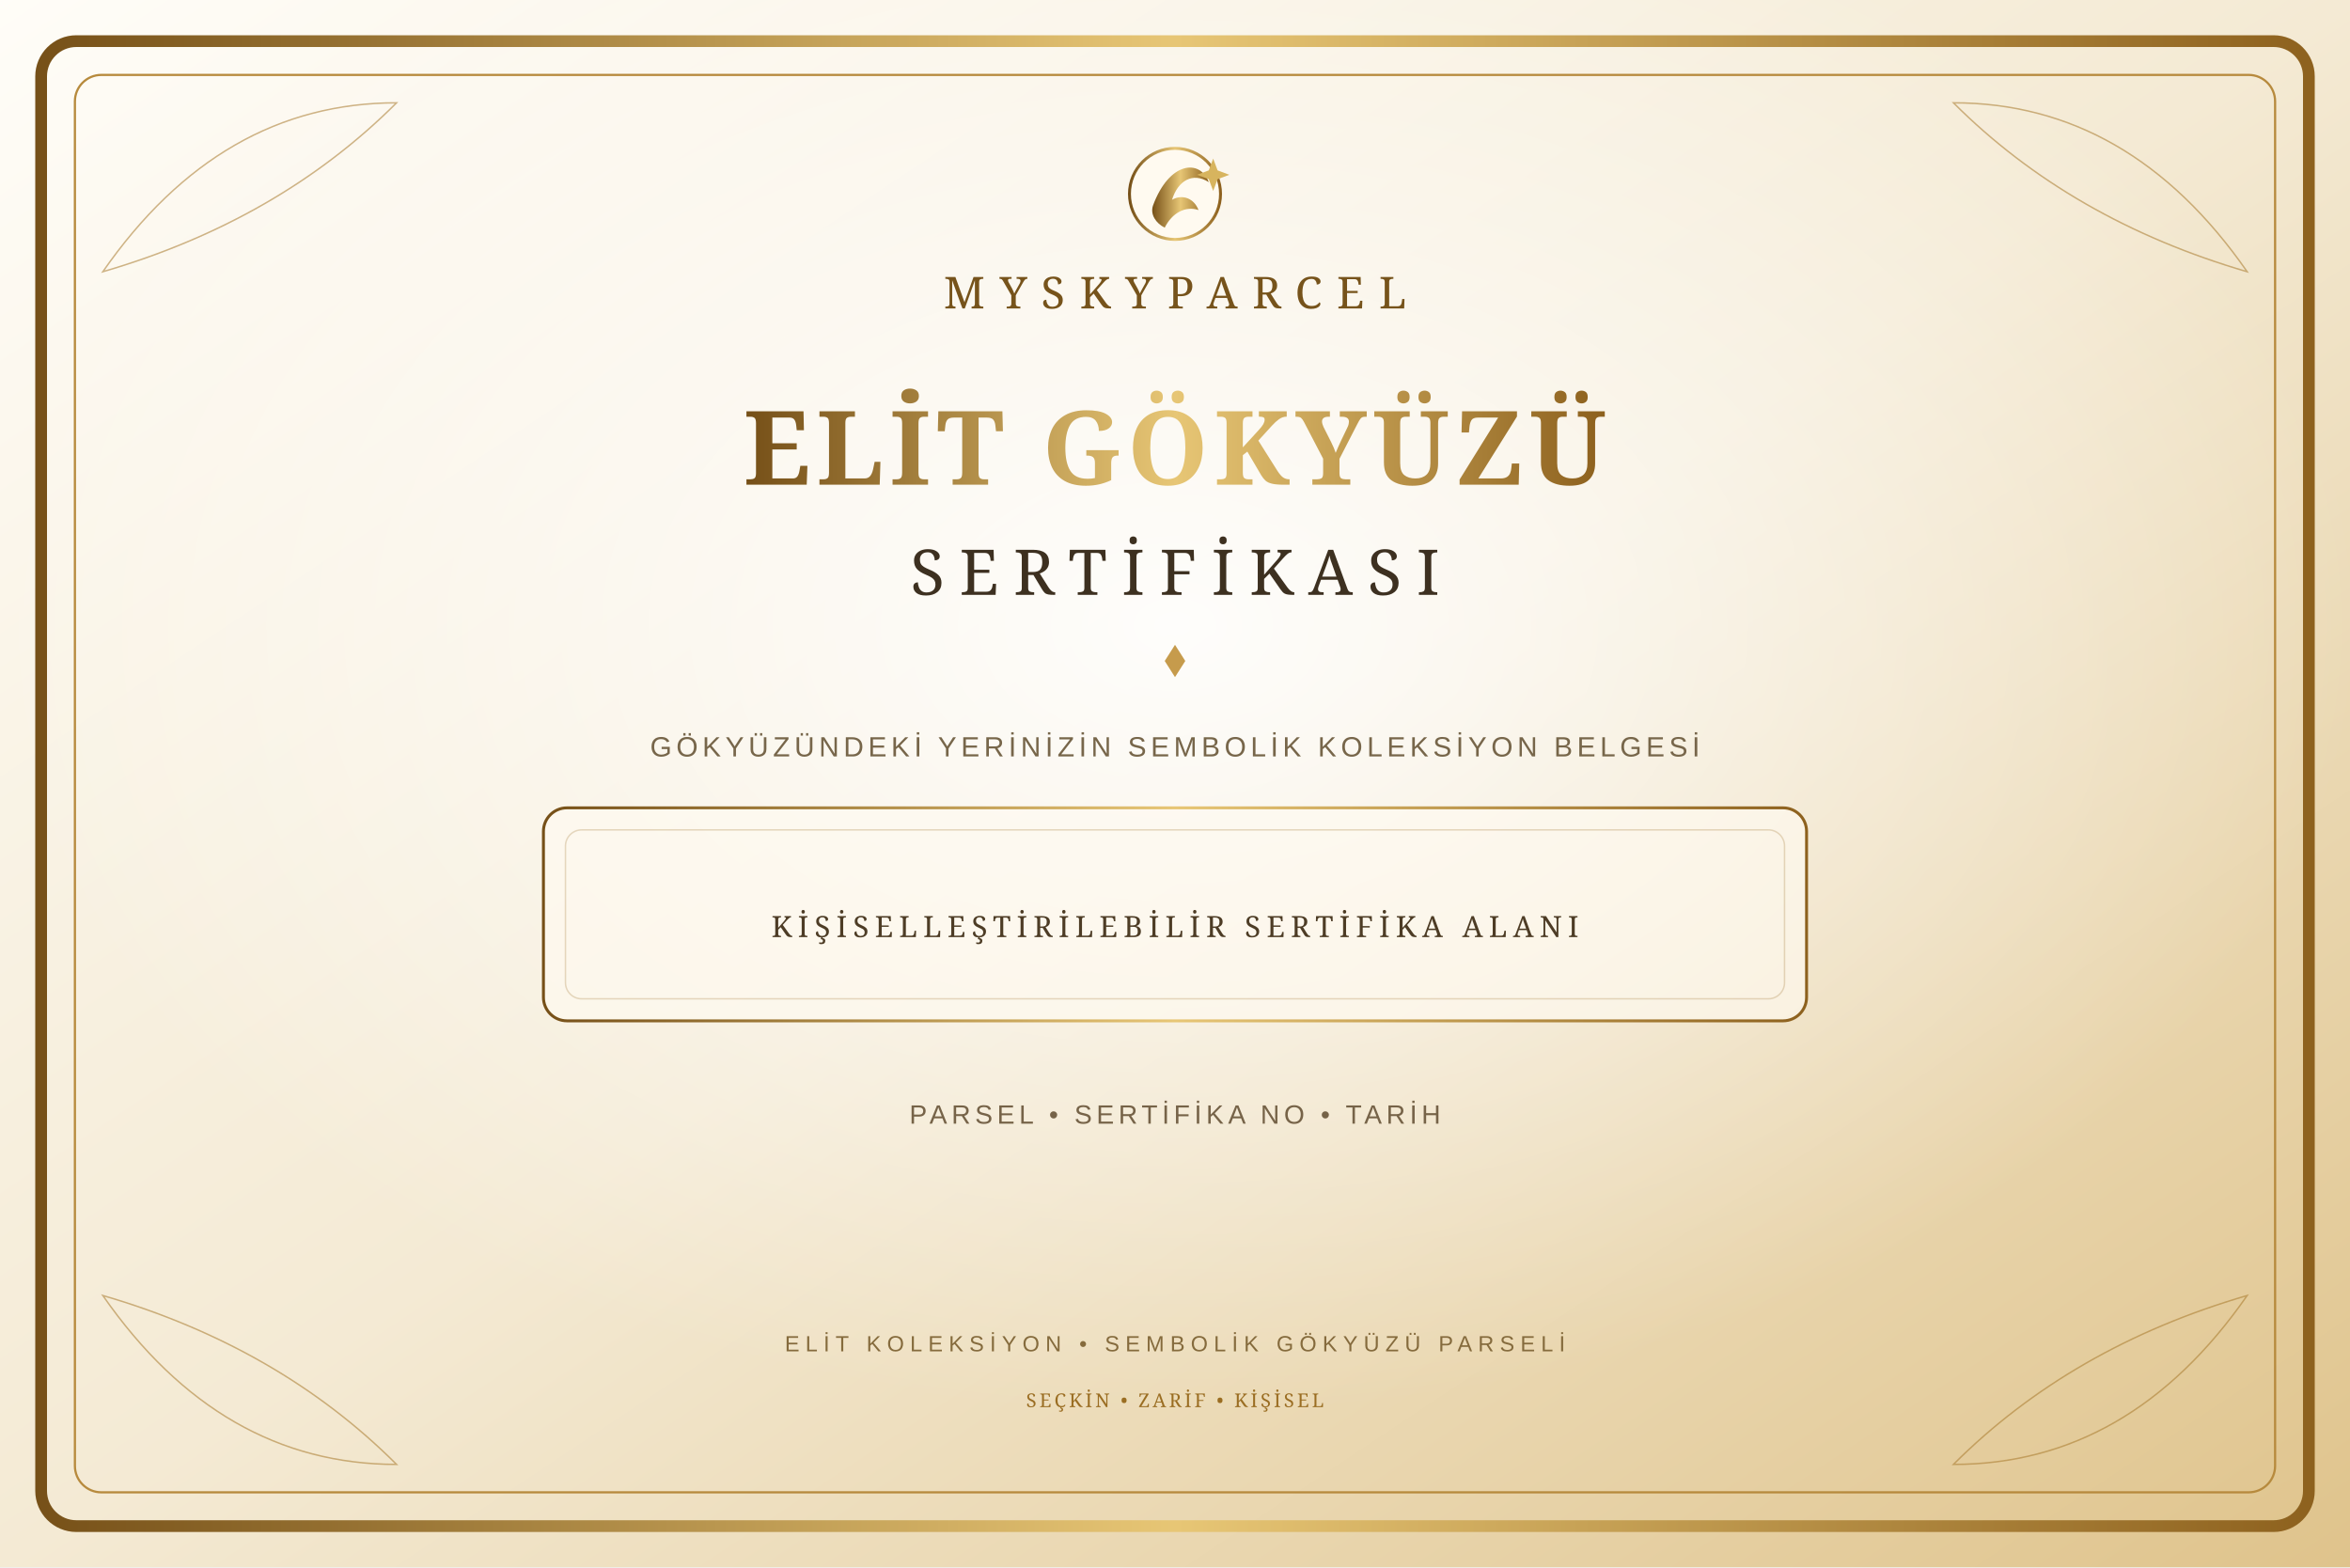
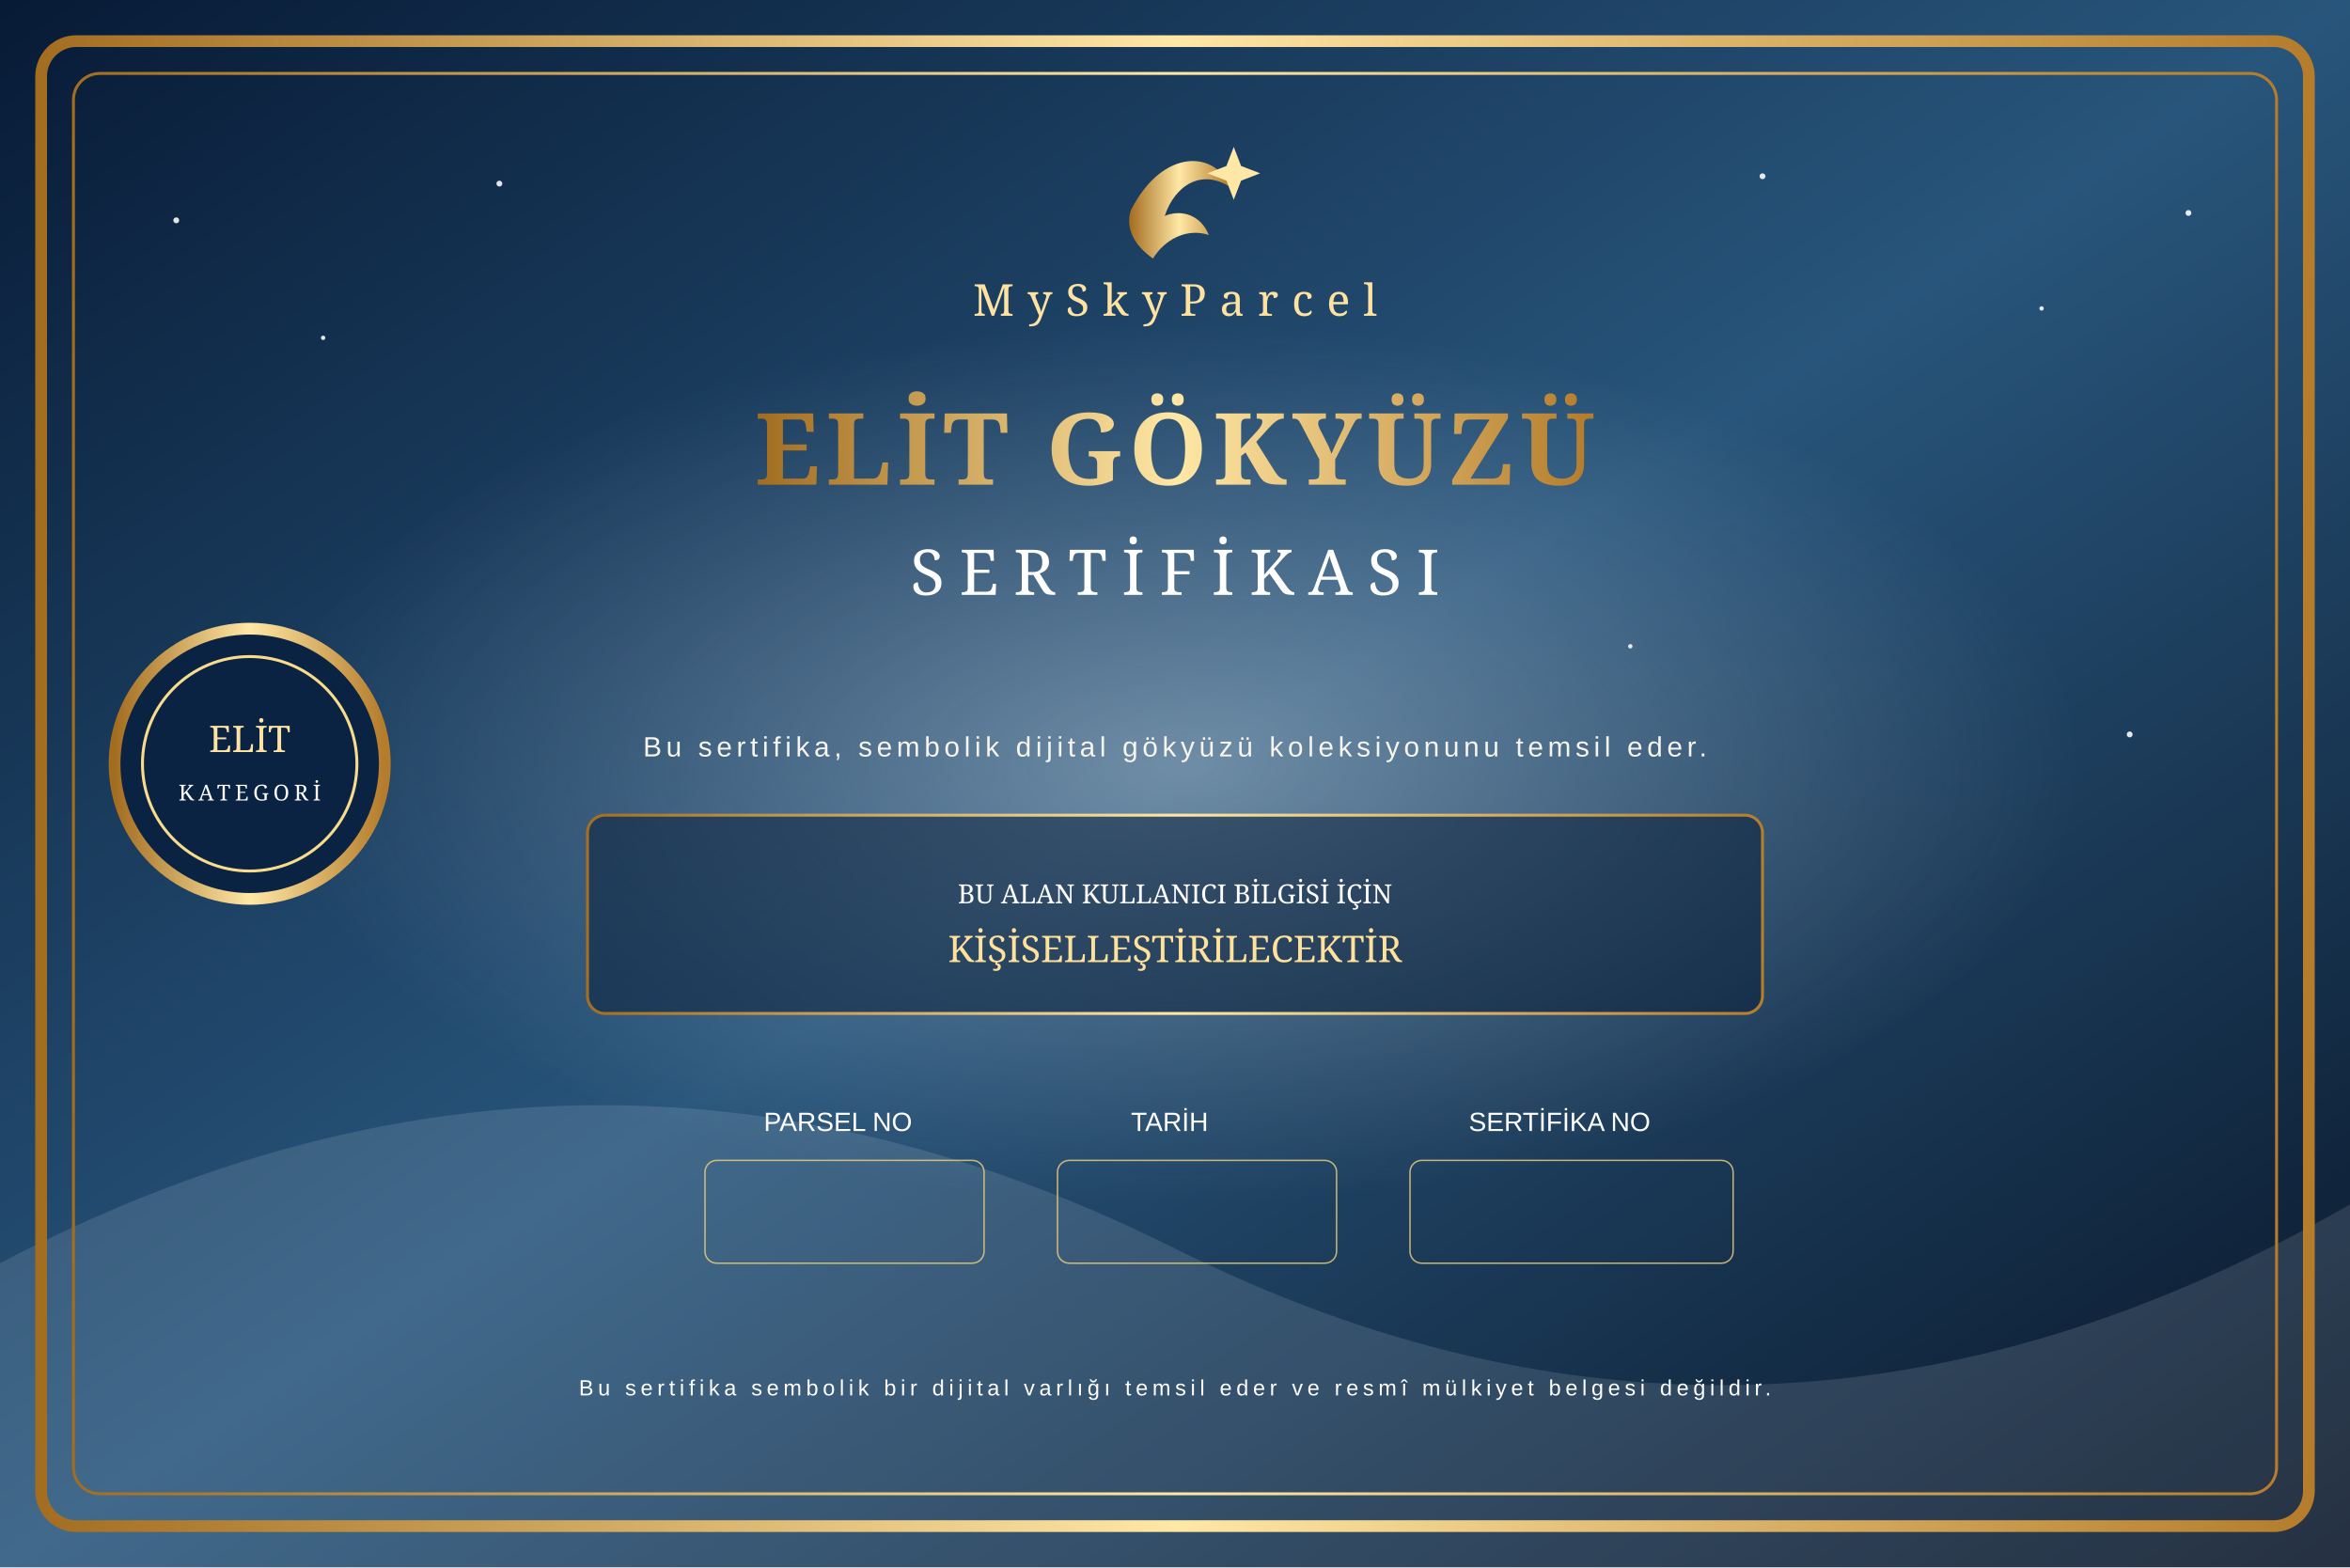
<svg xmlns="http://www.w3.org/2000/svg" viewBox="0 0 1600 1067">
  <defs>
-     <linearGradient id="bg" x1="0" y1="0" x2="1" y2="1">
-       <stop stop-color="#fffdf8" />
-       <stop offset=".5" stop-color="#f4ead4" />
-       <stop offset="1" stop-color="#dfc38b" />
+     <linearGradient id="sky" x1="0" y1="0" x2="1" y2="1">
+       <stop stop-color="#071a35" />
+       <stop offset=".5" stop-color="#28557b" />
+       <stop offset="1" stop-color="#081426" />
    </linearGradient>
-     <radialGradient id="light" cx="50%" cy="40%">
-       <stop stop-color="#fff" stop-opacity=".9" />
-       <stop offset="1" stop-color="#fff" stop-opacity="0" />
+     <radialGradient id="cloud" cx="50%" cy="50%">
+       <stop stop-color="#fff" stop-opacity=".92" />
+       <stop offset="1" stop-color="#e7edf4" stop-opacity="0" />
    </radialGradient>
    <linearGradient id="gold" x1="0" x2="1">
-       <stop stop-color="#765018" />
-       <stop offset=".5" stop-color="#e7c675" />
-       <stop offset="1" stop-color="#8d611e" />
+       <stop stop-color="#a36d20" />
+       <stop offset=".5" stop-color="#ffe7a5" />
+       <stop offset="1" stop-color="#b47c2b" />
    </linearGradient>
  </defs>
-   <rect width="1600" height="1067" fill="url(#bg)" />
-   <rect width="1600" height="1067" fill="url(#light)" />
-   <g fill="none" stroke="#a7792b" opacity=".55">
-     <path d="M70 185 Q150 70 270 70 Q190 150 70 185Z" />
-     <path d="M1530 185 Q1450 70 1330 70 Q1410 150 1530 185Z" />
-     <path d="M70 882 Q150 997 270 997 Q190 917 70 882Z" />
-     <path d="M1530 882 Q1450 997 1330 997 Q1410 917 1530 882Z" />
+   <rect width="1600" height="1067" fill="url(#sky)" />
+   <g fill="#fff" opacity=".88">
+     <circle cx="120" cy="150" r="2" />
+     <circle cx="220" cy="230" r="1.5" />
+     <circle cx="340" cy="125" r="2" />
+     <circle cx="1200" cy="120" r="2" />
+     <circle cx="1390" cy="210" r="1.5" />
+     <circle cx="1490" cy="145" r="2" />
+     <circle cx="1110" cy="440" r="1.5" />
+     <circle cx="1450" cy="500" r="2" />
  </g>
-   <rect x="28" y="28" width="1544" height="1011" rx="24" fill="none" stroke="url(#gold)" stroke-width="8" />
-   <rect x="51" y="51" width="1498" height="965" rx="18" fill="none" stroke="#b78a3d" stroke-width="1.5" />
-   <g transform="translate(800 132)">
-     <circle r="31" fill="#fffaf0" stroke="url(#gold)" stroke-width="2" />
-     <path d="M-15 8 C-4 -22 17 -24 23 -8 C12 -15 2 -9 -2 4 C5 0 13 3 16 11 C7 8 -2 13 -7 23 C-13 20 -17 14 -15 8Z" fill="url(#gold)" />
-     <path d="M26 -24 l3 8 8 3-8 3-3 8-3-8-8-3 8-3z" fill="#d7b45e" />
+   <ellipse cx="800" cy="520" rx="620" ry="300" fill="url(#cloud)" opacity=".36" />
+   <path d="M0 860 Q400 650 800 850 T1600 820 V1067 H0Z" fill="#e4edf4" opacity=".13" />
+   <g fill="none" stroke="url(#gold)">
+     <rect x="28" y="28" width="1544" height="1011" rx="24" stroke-width="8" />
+     <rect x="50" y="50" width="1500" height="967" rx="18" stroke-width="2" />
  </g>
-   <text x="800" y="210" text-anchor="middle" fill="#76531b" font-family="Georgia,serif" font-size="30" letter-spacing="10">MYSKYPARCEL</text>
-   <text x="800" y="330" text-anchor="middle" fill="url(#gold)" font-family="Georgia,serif" font-size="70" font-weight="700" letter-spacing="4">ELİT GÖKYÜZÜ</text>
-   <text x="800" y="405" text-anchor="middle" fill="#3d3020" font-family="Georgia,serif" font-size="43" letter-spacing="10">SERTİFİKASI</text>
-   <g stroke="url(#gold)" fill="none">
-     <path d="M420 450 H680" />
-     <path d="M920 450 H1180" />
+   <g transform="translate(800 135)">
+     <path d="M-30 8 C-8 -35 28 -32 37 -8 C18 -20 0 -9 -7 12 C5 7 18 12 23 25 C8 20 -7 28 -15 41 C-28 32 -34 20 -30 8Z" fill="url(#gold)" />
+     <path d="M40 -35l5 13 13 5-13 5-5 13-5-13-13-5 13-5z" fill="#ffe7a5" />
  </g>
-   <path d="M800 439 l7 11 -7 11 -7-11z" fill="#c69b4c" />
-   <text x="800" y="515" text-anchor="middle" fill="#77664a" font-family="Arial,sans-serif" font-size="19" letter-spacing="3">GÖKYÜZÜNDEKİ YERİNİZİN SEMBOLİK KOLEKSİYON BELGESİ</text>
-   <rect x="370" y="550" width="860" height="145" rx="16" fill="#fffaf0" fill-opacity=".62" stroke="url(#gold)" stroke-width="2" />
-   <rect x="385" y="565" width="830" height="115" rx="11" fill="none" stroke="#9f732a" stroke-opacity=".25" />
-   <text x="800" y="638" text-anchor="middle" fill="#4d3c25" font-family="Georgia,serif" font-size="20" letter-spacing="4">KİŞİSELLEŞTİRİLEBİLİR SERTİFİKA ALANI</text>
-   <text x="800" y="765" text-anchor="middle" fill="#766348" font-family="Arial,sans-serif" font-size="18" letter-spacing="3">PARSEL • SERTİFİKA NO • TARİH</text>
-   <text x="800" y="920" text-anchor="middle" fill="#856b3d" font-family="Arial,sans-serif" font-size="15" letter-spacing="4">ELİT KOLEKSİYON • SEMBOLİK GÖKYÜZÜ PARSELİ</text>
-   <text x="800" y="958" text-anchor="middle" fill="#9a6d22" font-family="Georgia,serif" font-size="13" letter-spacing="2">SEÇKİN • ZARİF • KİŞİSEL</text>
+   <text x="800" y="215" text-anchor="middle" fill="#ffe1a0" font-family="Georgia,serif" font-size="30" letter-spacing="9">MySkyParcel</text>
+   <text x="800" y="330" text-anchor="middle" fill="url(#gold)" font-family="Georgia,serif" font-size="68" font-weight="700" letter-spacing="4">ELİT GÖKYÜZÜ</text>
+   <text x="800" y="405" text-anchor="middle" fill="#fff" font-family="Georgia,serif" font-size="43" letter-spacing="10">SERTİFİKASI</text>
+   <g stroke="url(#gold)" stroke-width="2">
+     <path d="M430 450H680" />
+     <path d="M920 450H1170" />
+   </g>
+   <text x="800" y="515" text-anchor="middle" fill="#f7f4ec" font-family="Arial,sans-serif" font-size="19" letter-spacing="3">Bu sertifika, sembolik dijital gökyüzü koleksiyonunu temsil eder.</text>
+   <circle cx="170" cy="520" r="92" fill="#0a2343" stroke="url(#gold)" stroke-width="8" />
+   <circle cx="170" cy="520" r="73" fill="none" stroke="#f8dc8b" stroke-width="2" />
+   <text x="170" y="512" text-anchor="middle" fill="#ffe3a0" font-family="Georgia,serif" font-size="25">ELİT</text>
+   <text x="170" y="545" text-anchor="middle" fill="#fff" font-family="Georgia,serif" font-size="15" letter-spacing="3">KATEGORİ</text>
+   <rect x="400" y="555" width="800" height="135" rx="12" fill="#081c37" fill-opacity=".5" stroke="url(#gold)" stroke-width="2" />
+   <text x="800" y="615" text-anchor="middle" fill="#fff" font-family="Georgia,serif" font-size="18">BU ALAN KULLANICI BİLGİSİ İÇİN</text>
+   <text x="800" y="655" text-anchor="middle" fill="#ffe19a" font-family="Georgia,serif" font-size="25">KİŞİSELLEŞTİRİLECEKTİR</text>
+   <g fill="#fff">
+     <text x="520" y="770" font-family="Arial" font-size="18">PARSEL NO</text>
+     <text x="770" y="770" font-family="Arial" font-size="18">TARİH</text>
+     <text x="1000" y="770" font-family="Arial" font-size="18">SERTİFİKA NO</text>
+   </g>
+   <g fill="none" stroke="#f1d27d" opacity=".8">
+     <rect x="480" y="790" width="190" height="70" rx="8" />
+     <rect x="720" y="790" width="190" height="70" rx="8" />
+     <rect x="960" y="790" width="220" height="70" rx="8" />
+   </g>
+   <text x="800" y="950" text-anchor="middle" fill="#fff" font-family="Arial" font-size="15" letter-spacing="3">Bu sertifika sembolik bir dijital varlığı temsil eder ve resmî mülkiyet belgesi değildir.</text>
</svg>
